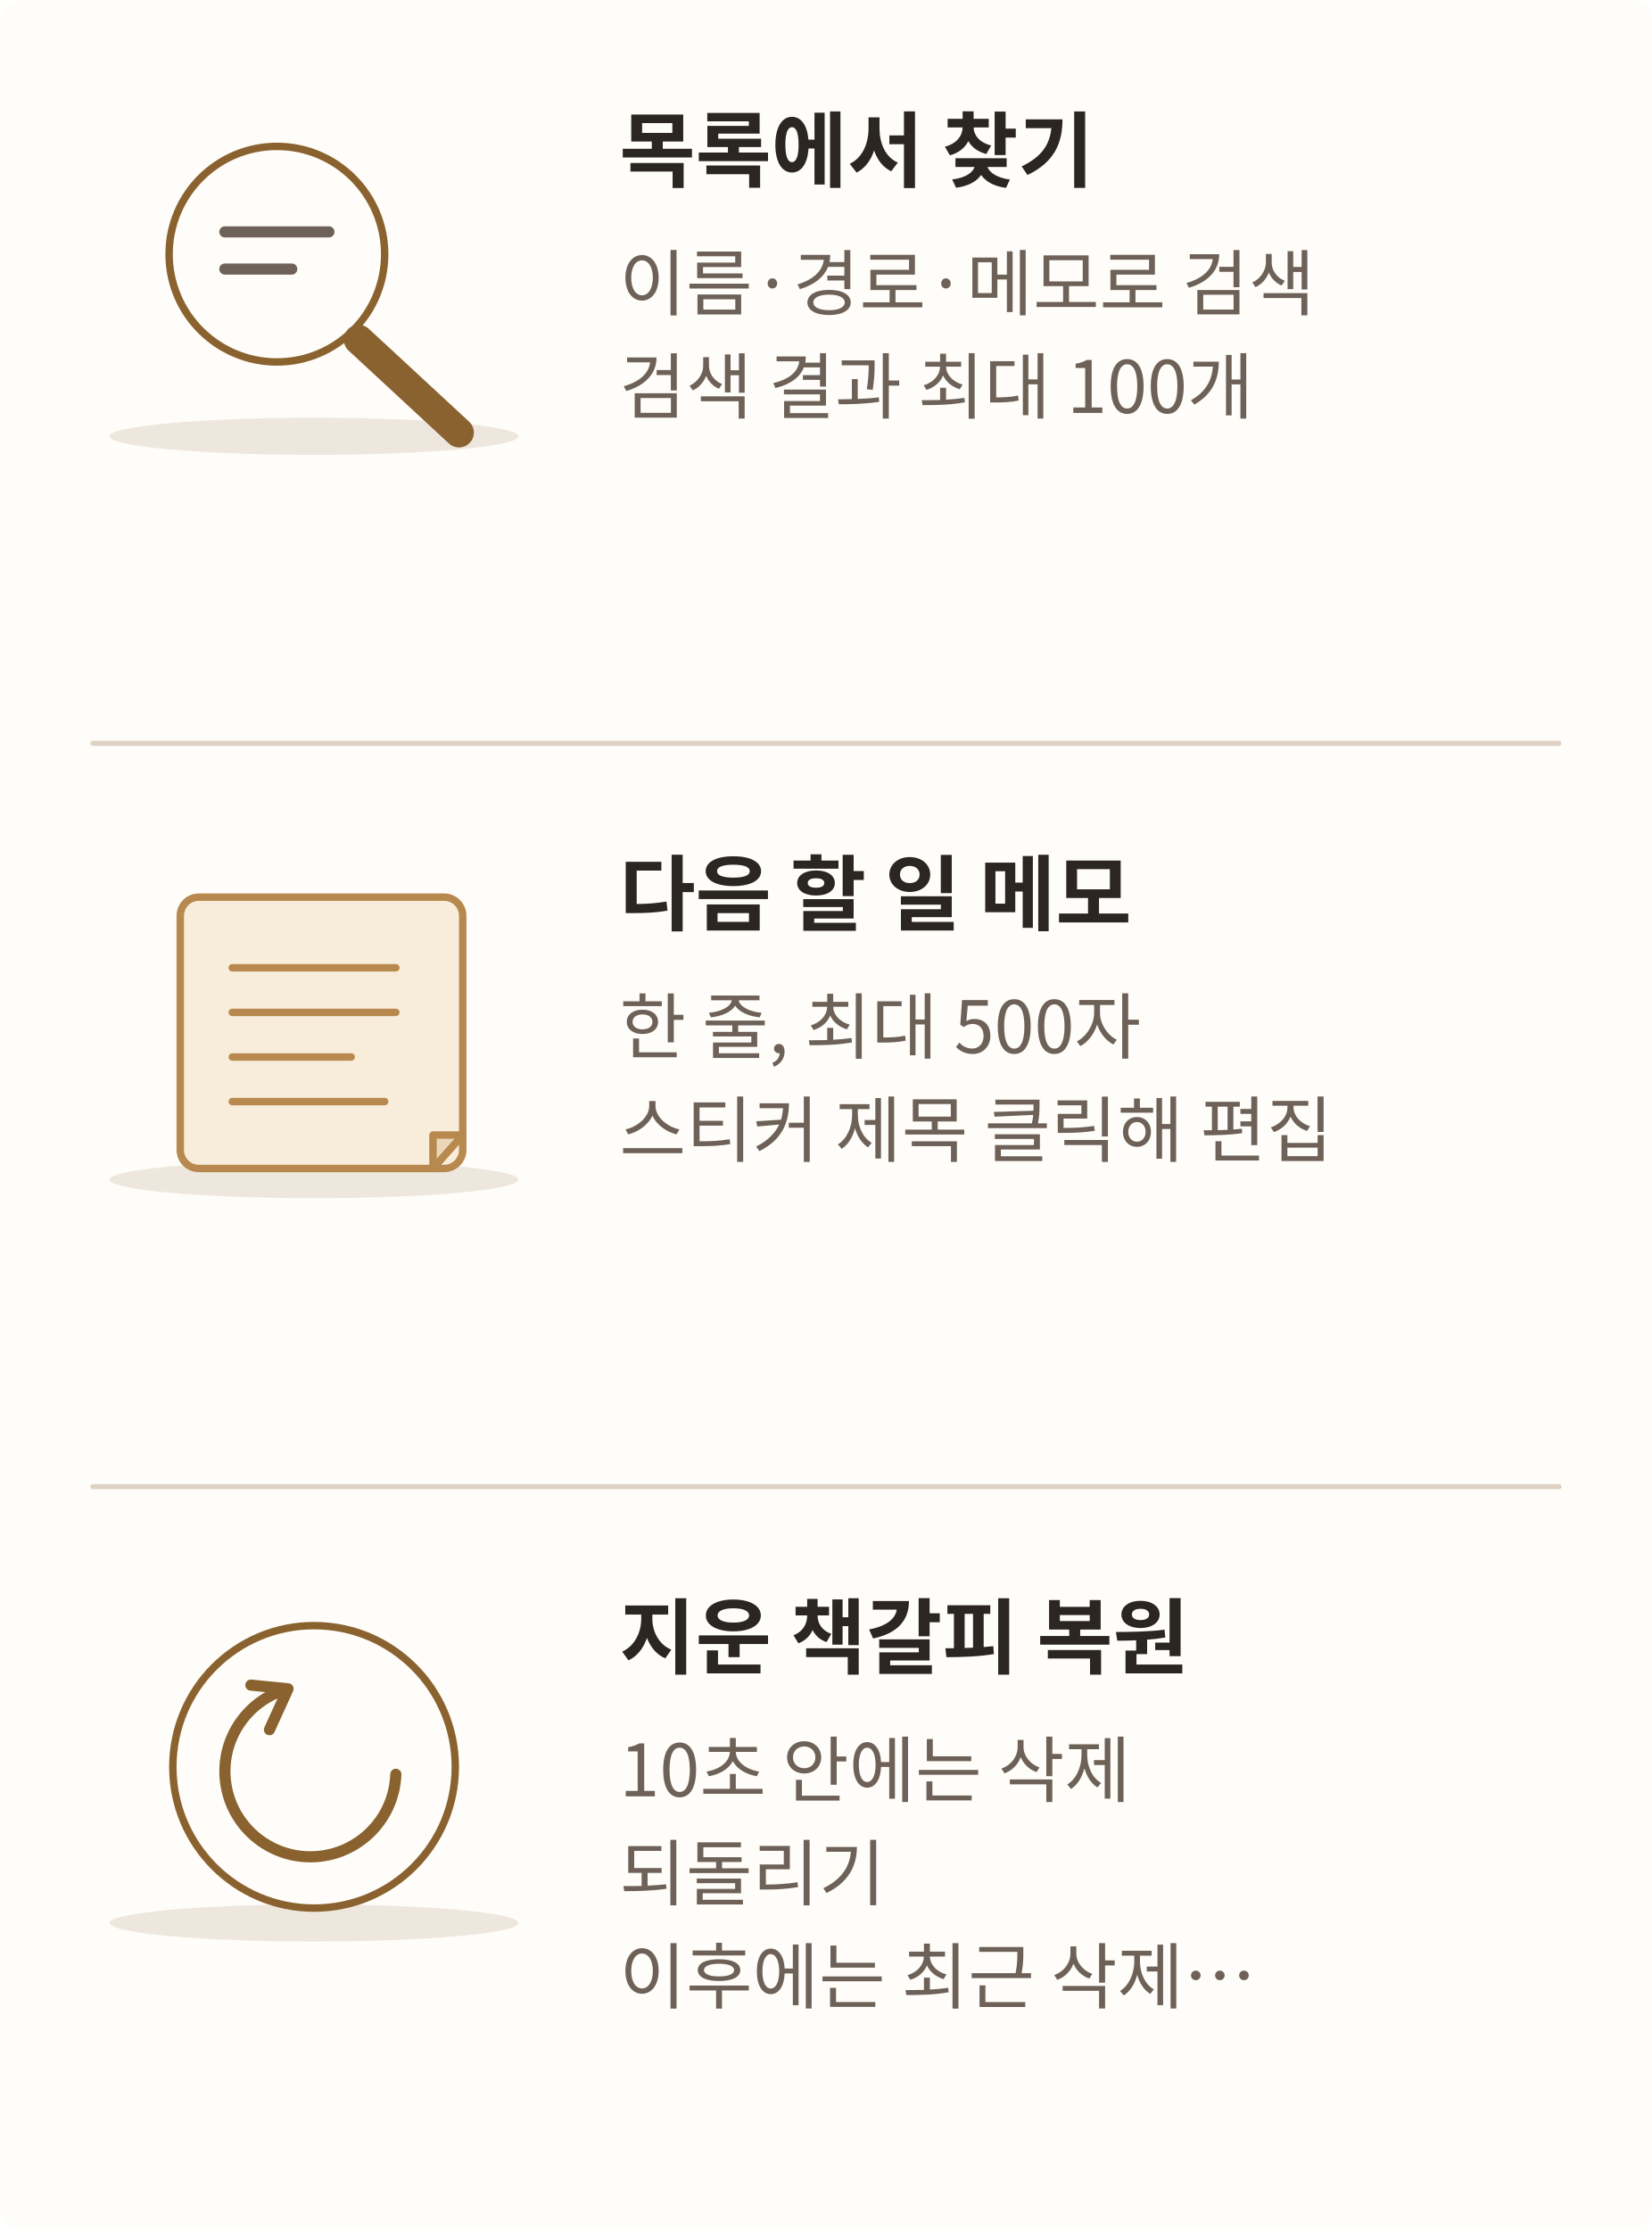
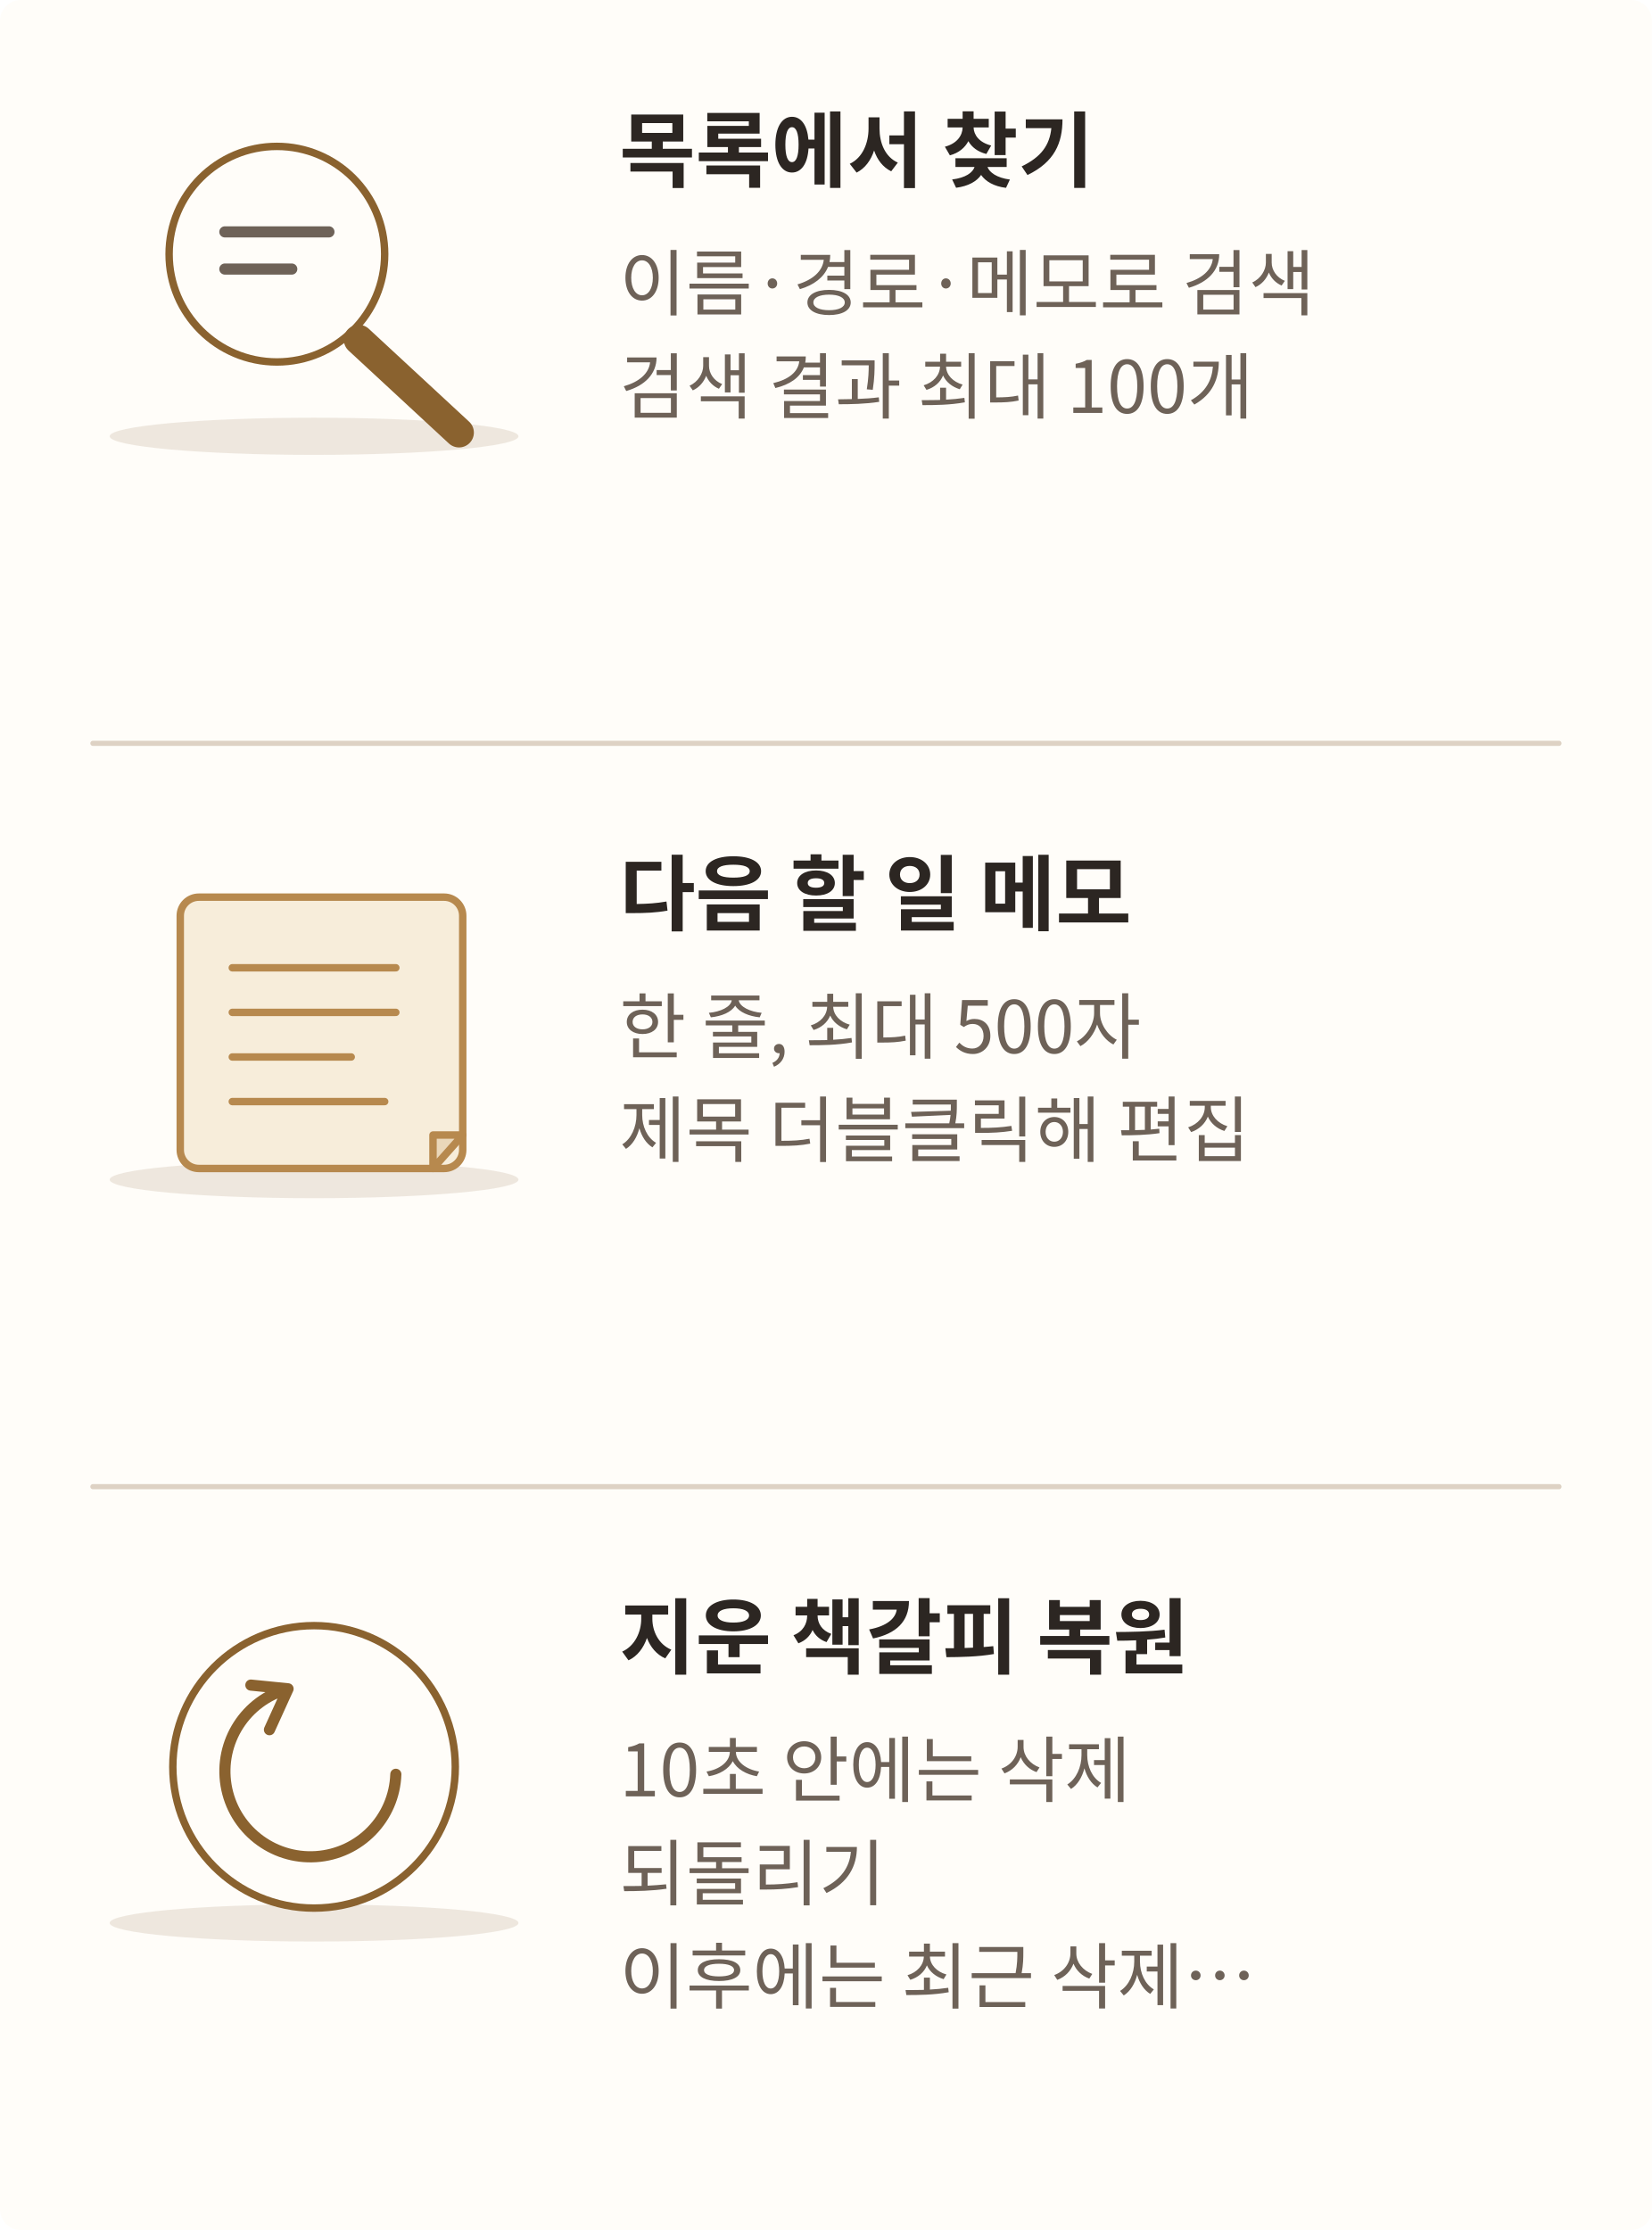
<svg xmlns="http://www.w3.org/2000/svg" width="320" height="432" viewBox="0 0 320 432" role="img" aria-labelledby="title desc">
  <g font-family="Noto Sans CJK KR, Noto Sans KR, Malgun Gothic, Segoe UI, sans-serif">
    <rect width="320" height="432" rx="4" fill="#fffdf9" />
    <g transform="translate(9 19) scale(.72)">
      <ellipse cx="72" cy="91" rx="55" ry="5" fill="#ded2c4" opacity=".5" />
      <circle cx="62" cy="42" r="29" fill="#fffdf9" stroke="#8a622f" stroke-width="2" />
      <path d="M84 65L111 90" fill="none" stroke="#8a622f" stroke-width="8" stroke-linecap="round" stroke-linejoin="round" />
      <path d="M48 36H76M48 46H66" fill="none" stroke="#6e6258" stroke-width="3" stroke-linecap="round" stroke-linejoin="round" />
    </g>
    <text x="120" y="35" font-size="16" fill="#2c2622" font-weight="700" text-anchor="start">목록에서 찾기</text>
    <text x="120" y="60" font-size="14" fill="#6e6258" font-weight="400" text-anchor="start">이름·경로·메모로 검색</text>
    <text x="120" y="80" font-size="14" fill="#6e6258" font-weight="400" text-anchor="start">검색 결과 최대 100개</text>
    <path d="M18 144H302" fill="none" stroke="#ded2c4" stroke-width="1" stroke-linecap="round" stroke-linejoin="round" />
    <g transform="translate(9 163) scale(.72)">
      <ellipse cx="72" cy="91" rx="55" ry="5" fill="#ded2c4" opacity=".5" />
      <rect x="36" y="15" width="76" height="73" rx="5" fill="#f7edda" stroke="#b7894e" stroke-width="2" />
      <path d="M50 34H94" fill="none" stroke="#b7894e" stroke-width="2" stroke-linecap="round" stroke-linejoin="round" />
      <path d="M50 46H94" fill="none" stroke="#b7894e" stroke-width="2" stroke-linecap="round" stroke-linejoin="round" />
      <path d="M50 58H82" fill="none" stroke="#b7894e" stroke-width="2" stroke-linecap="round" stroke-linejoin="round" />
      <path d="M50 70H91" fill="none" stroke="#b7894e" stroke-width="2" stroke-linecap="round" stroke-linejoin="round" />
      <path d="M104 88L112 79H104Z" fill="#ead7b9" stroke="#b7894e" stroke-width="2" stroke-linecap="round" stroke-linejoin="round" />
    </g>
    <text x="120" y="179" font-size="16" fill="#2c2622" font-weight="700" text-anchor="start">다음 할 일 메모</text>
    <text x="120" y="204" font-size="14" fill="#6e6258" font-weight="400" text-anchor="start">한 줄, 최대 500자</text>
-     <text x="120" y="224" font-size="14" fill="#6e6258" font-weight="400" text-anchor="start">스티커 제목 클릭해 편집</text>
+     <text x="120" y="224" font-size="14" fill="#6e6258" font-weight="400" text-anchor="start">제목 더블클릭해 편집</text>
    <path d="M18 288H302" fill="none" stroke="#ded2c4" stroke-width="1" stroke-linecap="round" stroke-linejoin="round" />
    <g transform="translate(9 307) scale(.72)">
      <ellipse cx="72" cy="91" rx="55" ry="5" fill="#ded2c4" opacity=".5" />
      <circle cx="72" cy="49" r="38" fill="#fffdf9" stroke="#8a622f" stroke-width="2" />
      <path d="M94 51A23 23 0 1 1 65 28M65 28L55 27M65 28L60 39" fill="none" stroke="#8a622f" stroke-width="3" stroke-linecap="round" stroke-linejoin="round" />
    </g>
    <text x="120" y="323" font-size="16" fill="#2c2622" font-weight="700" text-anchor="start">지운 책갈피 복원</text>
    <text x="120" y="348" font-size="14" fill="#6e6258" font-weight="400" text-anchor="start">10초 안에는 삭제</text>
    <text x="120" y="368" font-size="14" fill="#6e6258" font-weight="400" text-anchor="start">되돌리기</text>
    <text x="120" y="388" font-size="14" fill="#6e6258" font-weight="400" text-anchor="start">이후에는 최근 삭제…</text>
  </g>
</svg>
